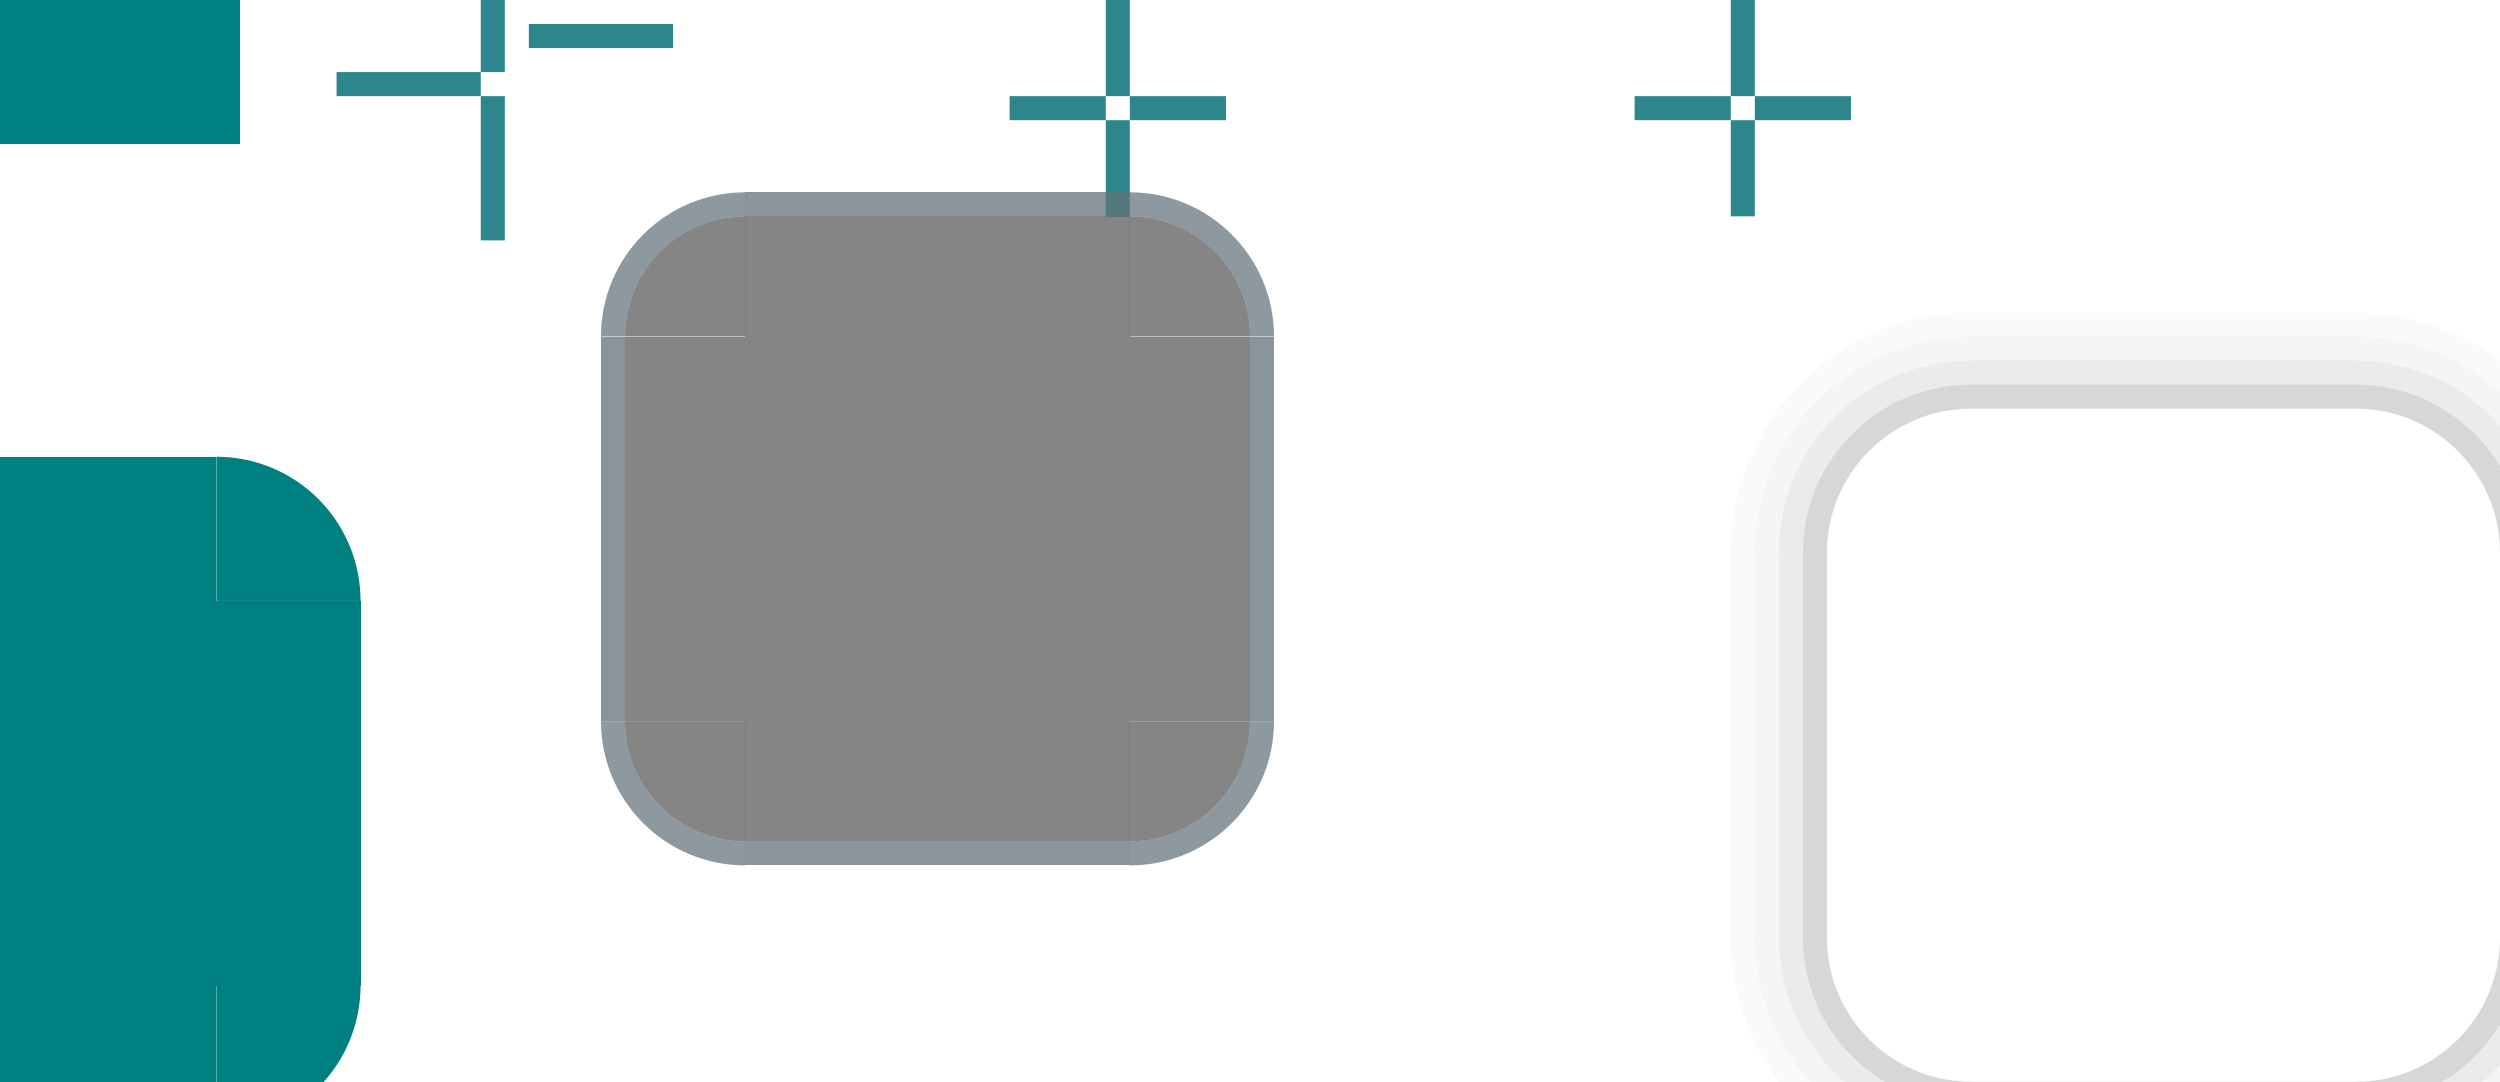
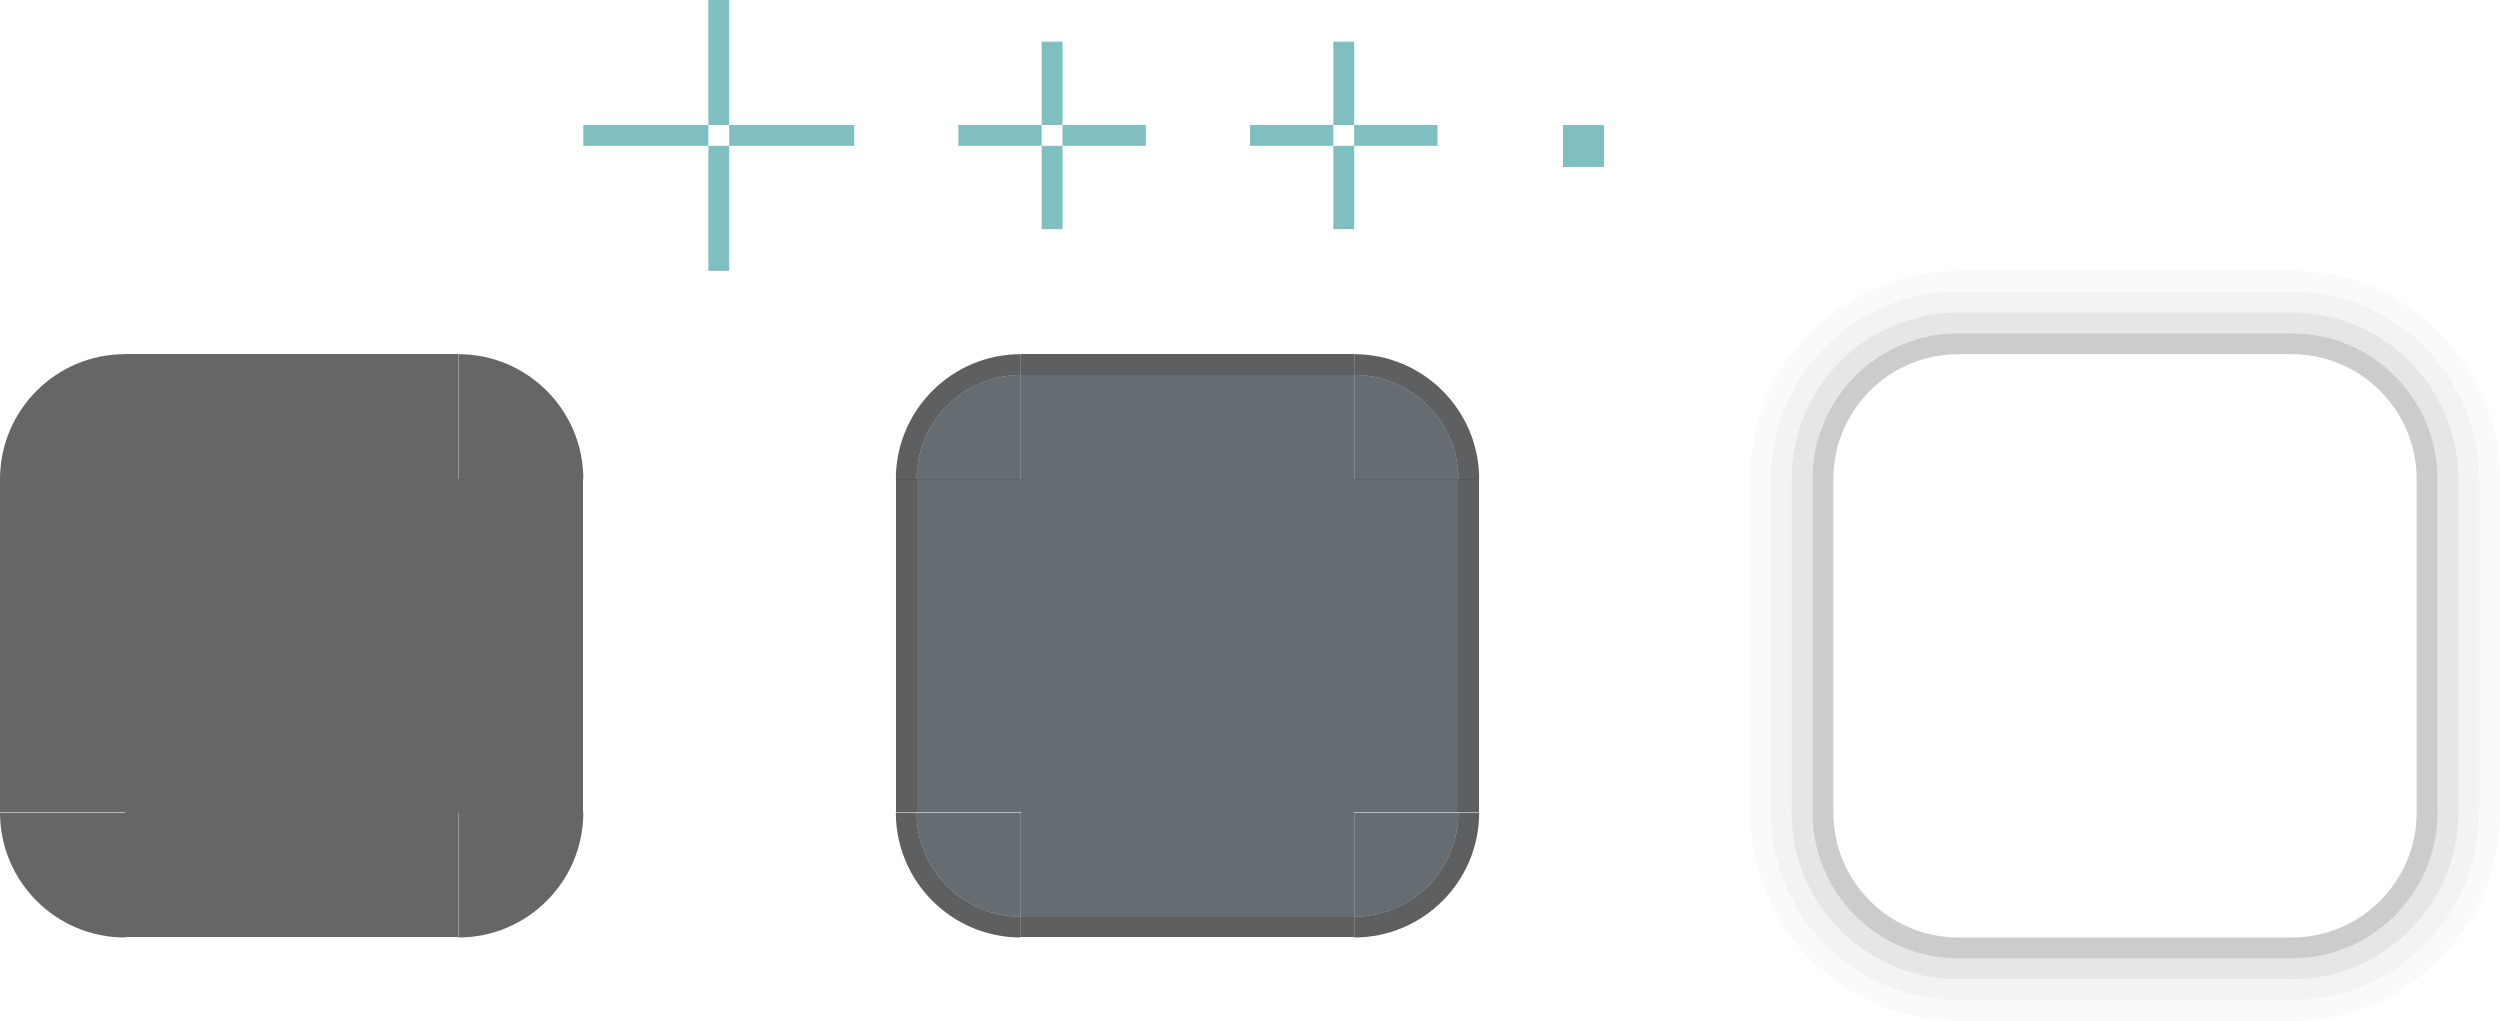
- <svg xmlns="http://www.w3.org/2000/svg" xmlns:xlink="http://www.w3.org/1999/xlink" width="104" height="45" viewBox="0 0 104 45" version="1.1" id="svg8">
+ <svg xmlns="http://www.w3.org/2000/svg" xmlns:xlink="http://www.w3.org/1999/xlink" width="120" height="49" viewBox="0 0 120 49" version="1.1" id="svg8">
  <defs id="defs2" />
-   <g id="layer1" transform="translate(-40.73667,-923.2404)">
-     <rect y="920.24" x="60.737" height="6" width="1" id="hint-top-margin" style="opacity:1;fill:#2d868b;fill-opacity:1;stroke:none;stroke-width:1.414;stroke-linecap:round;stroke-miterlimit:4;stroke-dasharray:none;stroke-opacity:1" />
-     <rect style="opacity:1;fill:#2d868b;fill-opacity:1;stroke:none;stroke-width:1.414;stroke-linecap:round;stroke-miterlimit:4;stroke-dasharray:none;stroke-opacity:1" id="hint-bottom-margin" width="1" height="6" x="60.737" y="927.24" />
-     <rect style="opacity:1;fill:#2d868b;fill-opacity:1;stroke:none;stroke-width:1;stroke-linecap:round;stroke-miterlimit:4;stroke-dasharray:none;stroke-opacity:1" id="hint-left-margin" width="6" height="1" x="54.737" y="926.24" />
-     <rect y="924.24" x="62.737" height="1" width="6" id="hint-right-margin" style="opacity:1;fill:#2d868b;fill-opacity:1;stroke:none;stroke-width:1;stroke-linecap:round;stroke-miterlimit:4;stroke-dasharray:none;stroke-opacity:1" />
-     <rect y="923.24" x="86.737" height="4" width="1" id="shadow-hint-top-margin" style="opacity:1;fill:#2d868b;fill-opacity:1;stroke:none;stroke-width:1;stroke-linecap:round;stroke-miterlimit:4;stroke-dasharray:none;stroke-opacity:1" />
-     <rect style="opacity:1;fill:#2d868b;fill-opacity:1;stroke:none;stroke-width:1;stroke-linecap:round;stroke-miterlimit:4;stroke-dasharray:none;stroke-opacity:1" id="shadow-hint-bottom-margin" width="1" height="4" x="86.737" y="928.24" />
-     <rect style="opacity:1;fill:#2d868b;fill-opacity:1;stroke:none;stroke-width:1;stroke-linecap:round;stroke-miterlimit:4;stroke-dasharray:none;stroke-opacity:1" id="shadow-hint-left-margin" width="4" height="1" x="82.737" y="927.24" />
-     <rect y="927.24" x="87.737" height="1" width="4" id="shadow-hint-right-margin" style="opacity:1;fill:#2d868b;fill-opacity:1;stroke:none;stroke-width:1;stroke-linecap:round;stroke-miterlimit:4;stroke-dasharray:none;stroke-opacity:1" />
+   <g id="layer1" transform="translate(-28.73669,-923.2404)">
+     <rect y="923.24" x="62.737" height="6" width="1" id="hint-top-margin" style="opacity:0.5;fill:#008080;fill-opacity:1;stroke:none;stroke-width:1.414;stroke-linecap:round;stroke-miterlimit:4;stroke-dasharray:none;stroke-opacity:1" />
+     <rect style="opacity:0.5;fill:#008080;fill-opacity:1;stroke:none;stroke-width:1.414;stroke-linecap:round;stroke-miterlimit:4;stroke-dasharray:none;stroke-opacity:1" id="hint-bottom-margin" width="1" height="6" x="62.737" y="930.24" />
+     <rect style="opacity:0.5;fill:#008080;fill-opacity:1;stroke:none;stroke-width:1;stroke-linecap:round;stroke-miterlimit:4;stroke-dasharray:none;stroke-opacity:1" id="hint-left-margin" width="6" height="1" x="56.737" y="929.24" />
+     <rect y="929.24" x="63.737" height="1" width="6" id="hint-right-margin" style="opacity:0.5;fill:#008080;fill-opacity:1;stroke:none;stroke-width:1;stroke-linecap:round;stroke-miterlimit:4;stroke-dasharray:none;stroke-opacity:1" />
+     <rect y="925.24" x="78.737" height="4" width="1" id="shadow-hint-top-margin" style="opacity:0.5;fill:#008080;fill-opacity:1;stroke:none;stroke-width:1;stroke-linecap:round;stroke-miterlimit:4;stroke-dasharray:none;stroke-opacity:1" />
+     <rect style="opacity:0.5;fill:#008080;fill-opacity:1;stroke:none;stroke-width:1;stroke-linecap:round;stroke-miterlimit:4;stroke-dasharray:none;stroke-opacity:1" id="shadow-hint-bottom-margin" width="1" height="4" x="78.737" y="930.24" />
+     <rect style="opacity:0.5;fill:#008080;fill-opacity:1;stroke:none;stroke-width:1;stroke-linecap:round;stroke-miterlimit:4;stroke-dasharray:none;stroke-opacity:1" id="shadow-hint-left-margin" width="4" height="1" x="74.737" y="929.24" />
+     <rect y="929.24" x="79.737" height="1" width="4" id="shadow-hint-right-margin" style="opacity:0.5;fill:#008080;fill-opacity:1;stroke:none;stroke-width:1;stroke-linecap:round;stroke-miterlimit:4;stroke-dasharray:none;stroke-opacity:1" />
    <g id="shadow-top" transform="matrix(0.4999998,0,0,1,28.3684,-15.00007)" style="fill:none;stroke-width:1.414">
      <rect style="opacity:1;fill:none;fill-opacity:1;stroke:none;stroke-width:1.414;stroke-linecap:round;stroke-miterlimit:4;stroke-dasharray:none;stroke-opacity:1" id="rect938" width="32" height="6" x="188.737" y="955.24" />
-       <rect y="954.24" x="188.737" height="1" width="32" id="rect940" style="opacity:1;fill:#000000;fill-opacity:0.16;stroke:none;stroke-width:1.414;stroke-linecap:round;stroke-miterlimit:4;stroke-dasharray:none;stroke-opacity:1" />
-       <rect style="opacity:1;fill:#000000;fill-opacity:0.08;stroke:none;stroke-width:1.414;stroke-linecap:round;stroke-miterlimit:4;stroke-dasharray:none;stroke-opacity:1" id="rect942" width="32" height="1" x="188.737" y="953.24" />
-       <rect y="952.24" x="188.737" height="1" width="32" id="rect944" style="opacity:1;fill:#000000;fill-opacity:0.04;stroke:none;stroke-width:1.414;stroke-linecap:round;stroke-miterlimit:4;stroke-dasharray:none;stroke-opacity:1" />
+       <rect y="954.24" x="188.737" height="1" width="32" id="rect940" style="opacity:1;fill:#000000;fill-opacity:0.2;stroke:none;stroke-width:1.414;stroke-linecap:round;stroke-miterlimit:4;stroke-dasharray:none;stroke-opacity:1" />
+       <rect style="opacity:1;fill:#000000;fill-opacity:0.1;stroke:none;stroke-width:1.414;stroke-linecap:round;stroke-miterlimit:4;stroke-dasharray:none;stroke-opacity:1" id="rect942" width="32" height="1" x="188.737" y="953.24" />
+       <rect y="952.24" x="188.737" height="1" width="32" id="rect944" style="opacity:1;fill:#000000;fill-opacity:0.05;stroke:none;stroke-width:1.414;stroke-linecap:round;stroke-miterlimit:4;stroke-dasharray:none;stroke-opacity:1" />
      <rect style="opacity:1;fill:#000000;fill-opacity:0.02;stroke:none;stroke-width:1.414;stroke-linecap:round;stroke-miterlimit:4;stroke-dasharray:none;stroke-opacity:1" id="rect946" width="32" height="1" x="188.737" y="951.24" />
    </g>
    <g style="stroke-width:1.414" transform="matrix(0,0.4999998,-1,0,1099.977,851.8721)" id="shadow-right">
      <rect y="955.24" x="188.737" height="6" width="32" id="rect1024" style="opacity:1;fill:none;fill-opacity:1;stroke:none;stroke-width:1.414;stroke-linecap:round;stroke-miterlimit:4;stroke-dasharray:none;stroke-opacity:1" />
-       <rect style="opacity:1;fill:#000000;fill-opacity:0.16;stroke:none;stroke-width:1.414;stroke-linecap:round;stroke-miterlimit:4;stroke-dasharray:none;stroke-opacity:1" id="rect1026" width="32" height="1" x="188.737" y="954.24" />
-       <rect y="953.24" x="188.737" height="1" width="32" id="rect1028" style="opacity:1;fill:#000000;fill-opacity:0.08;stroke:none;stroke-width:1.414;stroke-linecap:round;stroke-miterlimit:4;stroke-dasharray:none;stroke-opacity:1" />
-       <rect style="opacity:1;fill:#000000;fill-opacity:0.04;stroke:none;stroke-width:1.414;stroke-linecap:round;stroke-miterlimit:4;stroke-dasharray:none;stroke-opacity:1" id="rect1030" width="32" height="1" x="188.737" y="952.24" />
+       <rect style="opacity:1;fill:#000000;fill-opacity:0.2;stroke:none;stroke-width:1.414;stroke-linecap:round;stroke-miterlimit:4;stroke-dasharray:none;stroke-opacity:1" id="rect1026" width="32" height="1" x="188.737" y="954.24" />
+       <rect y="953.24" x="188.737" height="1" width="32" id="rect1028" style="opacity:1;fill:#000000;fill-opacity:0.1;stroke:none;stroke-width:1.414;stroke-linecap:round;stroke-miterlimit:4;stroke-dasharray:none;stroke-opacity:1" />
+       <rect style="opacity:1;fill:#000000;fill-opacity:0.05;stroke:none;stroke-width:1.414;stroke-linecap:round;stroke-miterlimit:4;stroke-dasharray:none;stroke-opacity:1" id="rect1030" width="32" height="1" x="188.737" y="952.24" />
      <rect y="951.24" x="188.737" height="1" width="32" id="rect1032" style="opacity:1;fill:#000000;fill-opacity:0.024;stroke:none;stroke-width:1.414;stroke-linecap:round;stroke-miterlimit:4;stroke-dasharray:none;stroke-opacity:1" />
    </g>
    <g style="stroke-width:1.414" transform="matrix(0.4999998,0,0,-1,28.3684,1923.481)" id="shadow-bottom">
      <rect y="955.24" x="188.737" height="6" width="32" id="rect1046" style="opacity:1;fill:none;fill-opacity:1;stroke:none;stroke-width:1.414;stroke-linecap:round;stroke-miterlimit:4;stroke-dasharray:none;stroke-opacity:1" />
-       <rect style="opacity:1;fill:#000000;fill-opacity:0.16;stroke:none;stroke-width:1.414;stroke-linecap:round;stroke-miterlimit:4;stroke-dasharray:none;stroke-opacity:1" id="rect1048" width="32" height="1" x="188.737" y="954.24" />
-       <rect y="953.24" x="188.737" height="1" width="32" id="rect1050" style="opacity:1;fill:#000000;fill-opacity:0.08;stroke:none;stroke-width:1.414;stroke-linecap:round;stroke-miterlimit:4;stroke-dasharray:none;stroke-opacity:1" />
-       <rect style="opacity:1;fill:#000000;fill-opacity:0.04;stroke:none;stroke-width:1.414;stroke-linecap:round;stroke-miterlimit:4;stroke-dasharray:none;stroke-opacity:1" id="rect1052" width="32" height="1" x="188.737" y="952.24" />
+       <rect style="opacity:1;fill:#000000;fill-opacity:0.2;stroke:none;stroke-width:1.414;stroke-linecap:round;stroke-miterlimit:4;stroke-dasharray:none;stroke-opacity:1" id="rect1048" width="32" height="1" x="188.737" y="954.24" />
+       <rect y="953.24" x="188.737" height="1" width="32" id="rect1050" style="opacity:1;fill:#000000;fill-opacity:0.1;stroke:none;stroke-width:1.414;stroke-linecap:round;stroke-miterlimit:4;stroke-dasharray:none;stroke-opacity:1" />
+       <rect style="opacity:1;fill:#000000;fill-opacity:0.05;stroke:none;stroke-width:1.414;stroke-linecap:round;stroke-miterlimit:4;stroke-dasharray:none;stroke-opacity:1" id="rect1052" width="32" height="1" x="188.737" y="952.24" />
      <rect y="951.24" x="188.737" height="1" width="32" id="rect1054" style="opacity:1;fill:#000000;fill-opacity:0.024;stroke:none;stroke-width:1.414;stroke-linecap:round;stroke-miterlimit:4;stroke-dasharray:none;stroke-opacity:1" />
    </g>
    <g style="stroke-width:1.414" transform="matrix(0,-0.4999998,1,0,-838.5037,1056.609)" id="shadow-left">
      <rect y="955.24" x="188.737" height="6" width="32" id="rect1078" style="opacity:1;fill:none;fill-opacity:1;stroke:none;stroke-width:1.414;stroke-linecap:round;stroke-miterlimit:4;stroke-dasharray:none;stroke-opacity:1" />
-       <rect style="opacity:1;fill:#000000;fill-opacity:0.16;stroke:none;stroke-width:1.414;stroke-linecap:round;stroke-miterlimit:4;stroke-dasharray:none;stroke-opacity:1" id="rect1080" width="32" height="1" x="188.737" y="954.24" />
-       <rect y="953.24" x="188.737" height="1" width="32" id="rect1082" style="opacity:1;fill:#000000;fill-opacity:0.08;stroke:none;stroke-width:1.414;stroke-linecap:round;stroke-miterlimit:4;stroke-dasharray:none;stroke-opacity:1" />
-       <rect style="opacity:1;fill:#000000;fill-opacity:0.04;stroke:none;stroke-width:1.414;stroke-linecap:round;stroke-miterlimit:4;stroke-dasharray:none;stroke-opacity:1" id="rect1084" width="32" height="1" x="188.737" y="952.24" />
+       <rect style="opacity:1;fill:#000000;fill-opacity:0.2;stroke:none;stroke-width:1.414;stroke-linecap:round;stroke-miterlimit:4;stroke-dasharray:none;stroke-opacity:1" id="rect1080" width="32" height="1" x="188.737" y="954.24" />
+       <rect y="953.24" x="188.737" height="1" width="32" id="rect1082" style="opacity:1;fill:#000000;fill-opacity:0.1;stroke:none;stroke-width:1.414;stroke-linecap:round;stroke-miterlimit:4;stroke-dasharray:none;stroke-opacity:1" />
+       <rect style="opacity:1;fill:#000000;fill-opacity:0.05;stroke:none;stroke-width:1.414;stroke-linecap:round;stroke-miterlimit:4;stroke-dasharray:none;stroke-opacity:1" id="rect1084" width="32" height="1" x="188.737" y="952.24" />
      <rect y="951.24" x="188.737" height="1" width="32" id="rect1086" style="opacity:1;fill:#000000;fill-opacity:0.024;stroke:none;stroke-width:1.414;stroke-linecap:round;stroke-miterlimit:4;stroke-dasharray:none;stroke-opacity:1" />
    </g>
-     <rect style="opacity:1;fill:#2d868b;fill-opacity:1;stroke:none;stroke-width:1;stroke-linecap:round;stroke-miterlimit:4;stroke-dasharray:none;stroke-opacity:1" id="shadow-hint-top-inset" width="1" height="4" x="112.737" y="923.24" />
-     <rect y="928.24" x="112.737" height="4" width="1" id="shadow-hint-bottom-inset" style="opacity:1;fill:#2d868b;fill-opacity:1;stroke:none;stroke-width:1;stroke-linecap:round;stroke-miterlimit:4;stroke-dasharray:none;stroke-opacity:1" />
-     <rect y="927.24" x="108.737" height="1" width="4" id="shadow-hint-left-inset" style="opacity:1;fill:#2d868b;fill-opacity:1;stroke:none;stroke-width:1;stroke-linecap:round;stroke-miterlimit:4;stroke-dasharray:none;stroke-opacity:1" />
-     <rect style="opacity:1;fill:#2d868b;fill-opacity:1;stroke:none;stroke-width:1;stroke-linecap:round;stroke-miterlimit:4;stroke-dasharray:none;stroke-opacity:1" id="shadow-hint-right-inset" width="4" height="1" x="113.737" y="927.24" />
-     <rect y="948.24" x="33.737" height="16" width="16" id="mask-center" style="opacity:1;fill:#008080;fill-opacity:1;fill-rule:evenodd;stroke:none;stroke-width:0.248;stroke-linecap:square;stroke-linejoin:miter;stroke-miterlimit:4;stroke-dasharray:none;stroke-opacity:1;paint-order:normal;shape-rendering:crispEdges" />
-     <g transform="matrix(0,0.4999999,-1,0,1037.977,898.872)" id="right" style="stroke-width:1.414">
-       <rect y="76.737" x="-950.24" height="32" width="5" id="rect3155" style="opacity:0.55;fill:#212121;fill-opacity:1;fill-rule:evenodd;stroke:none;stroke-width:3.04;stroke-linecap:square;stroke-linejoin:miter;stroke-miterlimit:4;stroke-dasharray:none;stroke-opacity:1;paint-order:normal;shape-rendering:crispEdges" transform="rotate(-90)" />
-       <rect transform="rotate(-90)" style="opacity:0.75;fill:#63717a;fill-opacity:1;fill-rule:evenodd;stroke:none;stroke-width:3.04;stroke-linecap:square;stroke-linejoin:miter;stroke-miterlimit:4;stroke-dasharray:none;stroke-opacity:1;paint-order:normal;shape-rendering:crispEdges" id="rect3153" width="1" height="32" x="-945.24" y="76.737" />
+     <rect style="opacity:0.5;fill:#008080;fill-opacity:1;stroke:none;stroke-width:1;stroke-linecap:round;stroke-miterlimit:4;stroke-dasharray:none;stroke-opacity:1" id="shadow-hint-top-inset" width="1" height="4" x="92.737" y="925.24" />
+     <rect y="930.24" x="92.737" height="4" width="1" id="shadow-hint-bottom-inset" style="opacity:0.5;fill:#008080;fill-opacity:1;stroke:none;stroke-width:1;stroke-linecap:round;stroke-miterlimit:4;stroke-dasharray:none;stroke-opacity:1" />
+     <rect y="929.24" x="88.737" height="1" width="4" id="shadow-hint-left-inset" style="opacity:0.5;fill:#008080;fill-opacity:1;stroke:none;stroke-width:1;stroke-linecap:round;stroke-miterlimit:4;stroke-dasharray:none;stroke-opacity:1" />
+     <rect style="opacity:0.5;fill:#008080;fill-opacity:1;stroke:none;stroke-width:1;stroke-linecap:round;stroke-miterlimit:4;stroke-dasharray:none;stroke-opacity:1" id="shadow-hint-right-inset" width="4" height="1" x="93.737" y="929.24" />
+     <rect y="946.24" x="34.737" height="16" width="16" id="mask-center" style="opacity:1;fill:#666666;fill-opacity:1;fill-rule:evenodd;stroke:none;stroke-width:0.248;stroke-linecap:square;stroke-linejoin:miter;stroke-miterlimit:4;stroke-dasharray:none;stroke-opacity:1;paint-order:normal;shape-rendering:crispEdges" />
+     <g transform="matrix(0,0.4999999,-1,0,1043.977,907.872)" id="right" style="stroke-width:1.414">
+       <rect y="76.737" x="-950.24" height="32" width="5" id="rect3155" style="opacity:0.7;fill:#232f36;fill-opacity:1;fill-rule:evenodd;stroke:none;stroke-width:3.04;stroke-linecap:square;stroke-linejoin:miter;stroke-miterlimit:4;stroke-dasharray:none;stroke-opacity:1;paint-order:normal;shape-rendering:crispEdges" transform="rotate(-90)" />
+       <rect transform="rotate(-90)" style="opacity:0.7;fill:#181b1e;fill-opacity:1;fill-rule:evenodd;stroke:none;stroke-width:3.04;stroke-linecap:square;stroke-linejoin:miter;stroke-miterlimit:4;stroke-dasharray:none;stroke-opacity:1;paint-order:normal;shape-rendering:crispEdges" id="rect3153" width="1" height="32" x="-945.24" y="76.737" />
    </g>
-     <g transform="matrix(-1,0,0,1,187.4734,-13.99993)" id="topleft">
-       <path style="opacity:0.72;fill:#63717a;fill-opacity:1;stroke:none;stroke-width:3;stroke-linecap:round;stroke-miterlimit:4;stroke-dasharray:none;stroke-opacity:1" d="m 69,15 v 1 a 5,5 0 0 1 5,5 h 1 a 6,6 0 0 0 -6,-6 z" transform="translate(46.7367,930.2404)" id="path3175" />
-       <path style="opacity:0.55;fill:#212121;fill-opacity:1;stroke:none;stroke-width:3;stroke-linecap:round;stroke-miterlimit:4;stroke-dasharray:none;stroke-opacity:1" id="path3179" d="m 120.737,-951.24 a 5,5 0 0 1 -5,5 v -5 z" transform="scale(1,-1)" />
+     <g transform="matrix(-1,0,0,1,193.4734,-4.999961)" id="topleft">
+       <path style="opacity:0.7;fill:#181b1e;fill-opacity:1;stroke:none;stroke-width:3;stroke-linecap:round;stroke-miterlimit:4;stroke-dasharray:none;stroke-opacity:1" d="m 69,15 v 1 a 5,5 0 0 1 5,5 h 1 a 6,6 0 0 0 -6,-6 z" transform="translate(46.7367,930.2404)" id="path3175" />
+       <path style="opacity:0.7;fill:#232f36;fill-opacity:1;stroke:none;stroke-width:3;stroke-linecap:round;stroke-miterlimit:4;stroke-dasharray:none;stroke-opacity:1" id="path3179" d="m 120.737,-951.24 a 5,5 0 0 1 -5,5 v -5 z" transform="scale(1,-1)" />
    </g>
-     <g id="top" transform="matrix(0.5,0,0,1,51.52907,-29.60711)" style="stroke-width:1.414">
-       <rect transform="rotate(-90)" style="fill:#63717a;fill-opacity:1;fill-rule:evenodd;stroke:none;stroke-width:3.04;stroke-linecap:square;stroke-linejoin:miter;stroke-miterlimit:4;stroke-dasharray:none;stroke-opacity:1;paint-order:normal;shape-rendering:crispEdges;opacity:0.75" id="rect892" width="1" height="32" x="-961.848" y="40.415" />
-       <rect transform="rotate(-90)" style="opacity:0.55;fill:#212121;fill-opacity:1;fill-rule:evenodd;stroke:none;stroke-width:3.04;stroke-linecap:square;stroke-linejoin:miter;stroke-miterlimit:4;stroke-dasharray:none;stroke-opacity:1;paint-order:normal;shape-rendering:crispEdges" id="rect3136" width="5" height="32" x="-966.848" y="40.415" />
+     <g id="top" transform="matrix(0.5,0,0,1,57.52905,-20.60714)" style="stroke-width:1.414">
+       <rect transform="rotate(-90)" style="opacity:0.7;fill:#181b1e;fill-opacity:1;fill-rule:evenodd;stroke:none;stroke-width:3.04;stroke-linecap:square;stroke-linejoin:miter;stroke-miterlimit:4;stroke-dasharray:none;stroke-opacity:1;paint-order:normal;shape-rendering:crispEdges" id="rect892" width="1" height="32" x="-961.848" y="40.415" />
+       <rect transform="rotate(-90)" style="opacity:0.7;fill:#232f36;fill-opacity:1;fill-rule:evenodd;stroke:none;stroke-width:3.04;stroke-linecap:square;stroke-linejoin:miter;stroke-miterlimit:4;stroke-dasharray:none;stroke-opacity:1;paint-order:normal;shape-rendering:crispEdges" id="rect3136" width="5" height="32" x="-966.848" y="40.415" />
    </g>
-     <g id="left" transform="matrix(0,-0.5,1,0,-895.1109,973.4481)" style="stroke-width:1.414">
-       <rect transform="rotate(-90)" style="fill:#63717a;fill-opacity:1;fill-rule:evenodd;stroke:none;stroke-width:3.04;stroke-linecap:square;stroke-linejoin:miter;stroke-miterlimit:4;stroke-dasharray:none;stroke-opacity:1;paint-order:normal;shape-rendering:crispEdges;opacity:0.75" id="rect90904" width="1" height="32" x="-961.848" y="40.415" />
-       <rect transform="rotate(-90)" style="opacity:0.55;fill:#212121;fill-opacity:1;fill-rule:evenodd;stroke:none;stroke-width:3.04;stroke-linecap:square;stroke-linejoin:miter;stroke-miterlimit:4;stroke-dasharray:none;stroke-opacity:1;paint-order:normal;shape-rendering:crispEdges" id="rect90906" width="5" height="32" x="-966.848" y="40.415" />
+     <g id="left" transform="matrix(0,-0.5,1,0,-889.1109,982.448)" style="stroke-width:1.414">
+       <rect transform="rotate(-90)" style="opacity:0.7;fill:#181b1e;fill-opacity:1;fill-rule:evenodd;stroke:none;stroke-width:3.04;stroke-linecap:square;stroke-linejoin:miter;stroke-miterlimit:4;stroke-dasharray:none;stroke-opacity:1;paint-order:normal;shape-rendering:crispEdges" id="rect90904" width="1" height="32" x="-961.848" y="40.415" />
+       <rect transform="rotate(-90)" style="opacity:0.7;fill:#232f36;fill-opacity:1;fill-rule:evenodd;stroke:none;stroke-width:3.04;stroke-linecap:square;stroke-linejoin:miter;stroke-miterlimit:4;stroke-dasharray:none;stroke-opacity:1;paint-order:normal;shape-rendering:crispEdges" id="rect90906" width="5" height="32" x="-966.848" y="40.415" />
    </g>
-     <g id="bottom" transform="matrix(0.5,0,0,-1,51.52907,1920.088)" style="stroke-width:1.414">
-       <rect transform="rotate(-90)" style="fill:#63717a;fill-opacity:1;fill-rule:evenodd;stroke:none;stroke-width:3.04;stroke-linecap:square;stroke-linejoin:miter;stroke-miterlimit:4;stroke-dasharray:none;stroke-opacity:1;paint-order:normal;shape-rendering:crispEdges;opacity:0.75" id="rect116602" width="1" height="32" x="-961.848" y="40.415" />
-       <rect transform="rotate(-90)" style="opacity:0.55;fill:#212121;fill-opacity:1;fill-rule:evenodd;stroke:none;stroke-width:3.04;stroke-linecap:square;stroke-linejoin:miter;stroke-miterlimit:4;stroke-dasharray:none;stroke-opacity:1;paint-order:normal;shape-rendering:crispEdges" id="rect116604" width="5" height="32" x="-966.848" y="40.415" />
+     <g id="bottom" transform="matrix(0.5,0,0,-1,57.52906,1929.088)" style="stroke-width:1.414">
+       <rect transform="rotate(-90)" style="opacity:0.7;fill:#181b1e;fill-opacity:1;fill-rule:evenodd;stroke:none;stroke-width:3.04;stroke-linecap:square;stroke-linejoin:miter;stroke-miterlimit:4;stroke-dasharray:none;stroke-opacity:1;paint-order:normal;shape-rendering:crispEdges" id="rect116602" width="1" height="32" x="-961.848" y="40.415" />
+       <rect transform="rotate(-90)" style="opacity:0.7;fill:#232f36;fill-opacity:1;fill-rule:evenodd;stroke:none;stroke-width:3.04;stroke-linecap:square;stroke-linejoin:miter;stroke-miterlimit:4;stroke-dasharray:none;stroke-opacity:1;paint-order:normal;shape-rendering:crispEdges" id="rect116604" width="5" height="32" x="-966.848" y="40.415" />
    </g>
-     <g transform="translate(-28.00001,-14.00001)" id="topright">
-       <path style="opacity:0.72;fill:#63717a;fill-opacity:1;stroke:none;stroke-width:3;stroke-linecap:round;stroke-miterlimit:4;stroke-dasharray:none;stroke-opacity:1" d="m 69,15 v 1 a 5,5 0 0 1 5,5 h 1 a 6,6 0 0 0 -6,-6 z" transform="translate(46.7367,930.2404)" id="path152320" />
-       <path style="opacity:0.55;fill:#212121;fill-opacity:1;stroke:none;stroke-width:3;stroke-linecap:round;stroke-miterlimit:4;stroke-dasharray:none;stroke-opacity:1" id="path152322" d="m 120.737,-951.24 a 5,5 0 0 1 -5,5 v -5 z" transform="scale(1,-1)" />
+     <g transform="translate(-22.00003,-5.000046)" id="topright">
+       <path style="opacity:0.7;fill:#181b1e;fill-opacity:1;stroke:none;stroke-width:3;stroke-linecap:round;stroke-miterlimit:4;stroke-dasharray:none;stroke-opacity:1" d="m 69,15 v 1 a 5,5 0 0 1 5,5 h 1 a 6,6 0 0 0 -6,-6 z" transform="translate(46.7367,930.2404)" id="path152320" />
+       <path style="opacity:0.7;fill:#232f36;fill-opacity:1;stroke:none;stroke-width:3;stroke-linecap:round;stroke-miterlimit:4;stroke-dasharray:none;stroke-opacity:1" id="path152322" d="m 120.737,-951.24 a 5,5 0 0 1 -5,5 v -5 z" transform="scale(1,-1)" />
    </g>
-     <g transform="matrix(1,0,0,-1,-28.00001,1904.481)" id="bottomright">
-       <path style="opacity:0.72;fill:#63717a;fill-opacity:1;stroke:none;stroke-width:3;stroke-linecap:round;stroke-miterlimit:4;stroke-dasharray:none;stroke-opacity:1" d="m 69,15 v 1 a 5,5 0 0 1 5,5 h 1 a 6,6 0 0 0 -6,-6 z" transform="translate(46.7367,930.2404)" id="path152391" />
-       <path style="opacity:0.55;fill:#212121;fill-opacity:1;stroke:none;stroke-width:3;stroke-linecap:round;stroke-miterlimit:4;stroke-dasharray:none;stroke-opacity:1" id="path152393" d="m 120.737,-951.24 a 5,5 0 0 1 -5,5 v -5 z" transform="scale(1,-1)" />
+     <g transform="matrix(1,0,0,-1,-22.00002,1913.481)" id="bottomright">
+       <path style="opacity:0.7;fill:#181b1e;fill-opacity:1;stroke:none;stroke-width:3;stroke-linecap:round;stroke-miterlimit:4;stroke-dasharray:none;stroke-opacity:1" d="m 69,15 v 1 a 5,5 0 0 1 5,5 h 1 a 6,6 0 0 0 -6,-6 z" transform="translate(46.7367,930.2404)" id="path152391" />
+       <path style="opacity:0.7;fill:#232f36;fill-opacity:1;stroke:none;stroke-width:3;stroke-linecap:round;stroke-miterlimit:4;stroke-dasharray:none;stroke-opacity:1" id="path152393" d="m 120.737,-951.24 a 5,5 0 0 1 -5,5 v -5 z" transform="scale(1,-1)" />
    </g>
-     <g transform="rotate(180,93.7367,952.2404)" id="bottomleft">
-       <path style="opacity:0.72;fill:#63717a;fill-opacity:1;stroke:none;stroke-width:3;stroke-linecap:round;stroke-miterlimit:4;stroke-dasharray:none;stroke-opacity:1" d="m 69,15 v 1 a 5,5 0 0 1 5,5 h 1 a 6,6 0 0 0 -6,-6 z" transform="translate(46.7367,930.2404)" id="path152462" />
-       <path style="opacity:0.55;fill:#212121;fill-opacity:1;stroke:none;stroke-width:3;stroke-linecap:round;stroke-miterlimit:4;stroke-dasharray:none;stroke-opacity:1" id="path152464" d="m 120.737,-951.24 a 5,5 0 0 1 -5,5 v -5 z" transform="scale(1,-1)" />
+     <g transform="rotate(180,96.73669,956.7404)" id="bottomleft">
+       <path style="opacity:0.7;fill:#181b1e;fill-opacity:1;stroke:none;stroke-width:3;stroke-linecap:round;stroke-miterlimit:4;stroke-dasharray:none;stroke-opacity:1" d="m 69,15 v 1 a 5,5 0 0 1 5,5 h 1 a 6,6 0 0 0 -6,-6 z" transform="translate(46.7367,930.2404)" id="path152462" />
+       <path style="opacity:0.7;fill:#232f36;fill-opacity:1;stroke:none;stroke-width:3;stroke-linecap:round;stroke-miterlimit:4;stroke-dasharray:none;stroke-opacity:1" id="path152464" d="m 120.737,-951.24 a 5,5 0 0 1 -5,5 v -5 z" transform="scale(1,-1)" />
    </g>
-     <rect y="942.24" x="33.737" height="6" width="16" id="mask-top" style="opacity:1;fill:#008080;fill-opacity:1;fill-rule:evenodd;stroke:none;stroke-width:0.248;stroke-linecap:square;stroke-linejoin:miter;stroke-miterlimit:4;stroke-dasharray:none;stroke-opacity:1;paint-order:normal;shape-rendering:crispEdges" />
-     <path style="opacity:1;fill:#008080;stroke-width:2.5;stroke-linecap:round;stroke-linejoin:round;stroke-opacity:0.905" id="mask-topleft" d="m 27.737,948.24 a 6,6 0 0 1 1.757,-4.243 6,6 0 0 1 4.243,-1.757 v 6 z" />
-     <use x="0" y="0" xlink:href="#mask-top" id="mask-bottom" transform="translate(4.7875977e-7,21.99999)" />
-     <use x="0" y="0" xlink:href="#mask-top" id="mask-right" transform="rotate(90,41.7367,956.2404)" />
-     <use x="0" y="0" xlink:href="#mask-top" id="mask-left" transform="rotate(-90,41.73669,956.2404)" />
-     <use x="0" y="0" xlink:href="#mask-topleft" id="mask-topright" transform="matrix(-1,0,0,1,83.47338,-1.2480469e-5)" />
-     <use x="0" y="0" xlink:href="#mask-topleft" id="mask-bottomleft" transform="matrix(1,0,0,-1,4.7875972e-7,1912.481)" />
-     <use x="0" y="0" xlink:href="#mask-topleft" id="mask-bottomright" transform="rotate(180,41.73669,956.2404)" />
+     <rect y="940.24" x="34.737" height="6" width="16" id="mask-top" style="opacity:1;fill:#666666;fill-opacity:1;fill-rule:evenodd;stroke:none;stroke-width:0.248;stroke-linecap:square;stroke-linejoin:miter;stroke-miterlimit:4;stroke-dasharray:none;stroke-opacity:1;paint-order:normal;shape-rendering:crispEdges" />
+     <path style="opacity:1;fill:#666666;stroke-width:2.5;stroke-linecap:round;stroke-linejoin:round;stroke-opacity:0.905" id="mask-topleft" d="m 28.737,946.24 a 6,6 0 0 1 6,-6 v 6 z" />
+     <use x="0" y="0" xlink:href="#mask-top" id="mask-bottom" transform="translate(4.6219961e-7,21.99999)" style="fill:#666666" />
+     <use x="0" y="0" xlink:href="#mask-top" id="mask-right" transform="rotate(90,42.7367,954.2404)" style="fill:#666666" />
+     <use x="0" y="0" xlink:href="#mask-top" id="mask-left" transform="rotate(-90,42.73669,954.2404)" style="fill:#666666" />
+     <use x="0" y="0" xlink:href="#mask-topleft" id="mask-topright" transform="matrix(-1,0,0,1,85.47338,-1.2478411e-5)" style="fill:#666666" />
+     <use x="0" y="0" xlink:href="#mask-topleft" id="mask-bottomleft" transform="matrix(1,0,0,-1,4.6219961e-7,1908.481)" style="fill:#666666" />
+     <use x="0" y="0" xlink:href="#mask-topleft" id="mask-bottomright" transform="rotate(180,42.73669,954.2404)" style="fill:#666666" />
    <g id="shadow-topleft" transform="translate(-37.99998,2.999985)">
-       <path id="path3252" style="opacity:1;fill:#000000;stroke-width:2.5;stroke-linecap:round;stroke-linejoin:round;stroke-opacity:0.905;fill-opacity:0.02" d="m 160.737,933.24 a 10,10 0 0 0 -10,10 h 1 a 9,9 0 0 1 9,-9 z" />
-       <path id="path3237" style="opacity:1;fill:#000000;stroke-width:2.5;stroke-linecap:round;stroke-linejoin:round;stroke-opacity:0.905;fill-opacity:0.16" d="m 160.737,936.24 a 7,7 0 0 0 -7,7 h 1 a 6,6 0 0 1 6,-6 z" />
-       <path id="path3242" style="opacity:1;fill:#000000;stroke-width:2.5;stroke-linecap:round;stroke-linejoin:round;stroke-opacity:0.905;fill-opacity:0.08" d="m 160.737,935.24 a 8,8 0 0 0 -8,8 h 1 a 7,7 0 0 1 7,-7 z" />
-       <path id="path3244" style="opacity:1;fill:#000000;stroke-width:2.5;stroke-linecap:round;stroke-linejoin:round;stroke-opacity:0.905;fill-opacity:0.04" d="m 160.737,934.24 a 9,9 0 0 0 -9,9 h 1 a 8,8 0 0 1 8,-8 z" />
+       <path id="path3252" style="opacity:1;fill:#000000;fill-opacity:0.02;stroke-width:2.5;stroke-linecap:round;stroke-linejoin:round;stroke-opacity:0.905" d="m 160.737,933.24 a 10,10 0 0 0 -10,10 h 1 a 9,9 0 0 1 9,-9 z" />
+       <path id="path3237" style="opacity:1;fill:#000000;fill-opacity:0.2;stroke-width:2.5;stroke-linecap:round;stroke-linejoin:round;stroke-opacity:0.905" d="m 160.737,936.24 a 7,7 0 0 0 -7,7 h 1 a 6,6 0 0 1 6,-6 z" />
+       <path id="path3242" style="opacity:1;fill:#000000;fill-opacity:0.1;stroke-width:2.5;stroke-linecap:round;stroke-linejoin:round;stroke-opacity:0.905" d="m 160.737,935.24 a 8,8 0 0 0 -8,8 h 1 a 7,7 0 0 1 7,-7 z" />
+       <path id="path3244" style="opacity:1;fill:#000000;fill-opacity:0.05;stroke-width:2.5;stroke-linecap:round;stroke-linejoin:round;stroke-opacity:0.905" d="m 160.737,934.24 a 9,9 0 0 0 -9,9 h 1 a 8,8 0 0 1 8,-8 z" />
    </g>
    <rect y="946.24" x="122.737" height="16" width="16" id="shadow-center" style="opacity:1;fill:none;fill-opacity:1;fill-rule:evenodd;stroke:none;stroke-width:0.248;stroke-linecap:square;stroke-linejoin:miter;stroke-miterlimit:4;stroke-dasharray:none;stroke-opacity:1;paint-order:normal;shape-rendering:crispEdges" />
    <g id="shadow-topright" transform="matrix(-1,0,0,1,299.4734,2.999985)">
      <path id="path5420" style="opacity:1;fill:#000000;fill-opacity:0.02;stroke-width:2.5;stroke-linecap:round;stroke-linejoin:round;stroke-opacity:0.905" d="m 160.737,933.24 a 10,10 0 0 0 -10,10 h 1 a 9,9 0 0 1 9,-9 z" />
-       <path id="path5422" style="opacity:1;fill:#000000;fill-opacity:0.16;stroke-width:2.5;stroke-linecap:round;stroke-linejoin:round;stroke-opacity:0.905" d="m 160.737,936.24 a 7,7 0 0 0 -7,7 h 1 a 6,6 0 0 1 6,-6 z" />
-       <path id="path5424" style="opacity:1;fill:#000000;fill-opacity:0.08;stroke-width:2.5;stroke-linecap:round;stroke-linejoin:round;stroke-opacity:0.905" d="m 160.737,935.24 a 8,8 0 0 0 -8,8 h 1 a 7,7 0 0 1 7,-7 z" />
-       <path id="path5426" style="opacity:1;fill:#000000;fill-opacity:0.04;stroke-width:2.5;stroke-linecap:round;stroke-linejoin:round;stroke-opacity:0.905" d="m 160.737,934.24 a 9,9 0 0 0 -9,9 h 1 a 8,8 0 0 1 8,-8 z" />
+       <path id="path5422" style="opacity:1;fill:#000000;fill-opacity:0.2;stroke-width:2.5;stroke-linecap:round;stroke-linejoin:round;stroke-opacity:0.905" d="m 160.737,936.24 a 7,7 0 0 0 -7,7 h 1 a 6,6 0 0 1 6,-6 z" />
+       <path id="path5424" style="opacity:1;fill:#000000;fill-opacity:0.1;stroke-width:2.5;stroke-linecap:round;stroke-linejoin:round;stroke-opacity:0.905" d="m 160.737,935.24 a 8,8 0 0 0 -8,8 h 1 a 7,7 0 0 1 7,-7 z" />
+       <path id="path5426" style="opacity:1;fill:#000000;fill-opacity:0.05;stroke-width:2.5;stroke-linecap:round;stroke-linejoin:round;stroke-opacity:0.905" d="m 160.737,934.24 a 9,9 0 0 0 -9,9 h 1 a 8,8 0 0 1 8,-8 z" />
    </g>
    <g id="shadow-bottomleft" transform="matrix(1,0,0,-1,-37.99998,1905.481)">
      <path id="path5430" style="opacity:1;fill:#000000;fill-opacity:0.02;stroke-width:2.5;stroke-linecap:round;stroke-linejoin:round;stroke-opacity:0.905" d="m 160.737,933.24 a 10,10 0 0 0 -10,10 h 1 a 9,9 0 0 1 9,-9 z" />
-       <path id="path5432" style="opacity:1;fill:#000000;fill-opacity:0.16;stroke-width:2.5;stroke-linecap:round;stroke-linejoin:round;stroke-opacity:0.905" d="m 160.737,936.24 a 7,7 0 0 0 -7,7 h 1 a 6,6 0 0 1 6,-6 z" />
-       <path id="path5434" style="opacity:1;fill:#000000;fill-opacity:0.08;stroke-width:2.5;stroke-linecap:round;stroke-linejoin:round;stroke-opacity:0.905" d="m 160.737,935.24 a 8,8 0 0 0 -8,8 h 1 a 7,7 0 0 1 7,-7 z" />
-       <path id="path5436" style="opacity:1;fill:#000000;fill-opacity:0.04;stroke-width:2.5;stroke-linecap:round;stroke-linejoin:round;stroke-opacity:0.905" d="m 160.737,934.24 a 9,9 0 0 0 -9,9 h 1 a 8,8 0 0 1 8,-8 z" />
+       <path id="path5432" style="opacity:1;fill:#000000;fill-opacity:0.2;stroke-width:2.5;stroke-linecap:round;stroke-linejoin:round;stroke-opacity:0.905" d="m 160.737,936.24 a 7,7 0 0 0 -7,7 h 1 a 6,6 0 0 1 6,-6 z" />
+       <path id="path5434" style="opacity:1;fill:#000000;fill-opacity:0.1;stroke-width:2.5;stroke-linecap:round;stroke-linejoin:round;stroke-opacity:0.905" d="m 160.737,935.24 a 8,8 0 0 0 -8,8 h 1 a 7,7 0 0 1 7,-7 z" />
+       <path id="path5436" style="opacity:1;fill:#000000;fill-opacity:0.05;stroke-width:2.5;stroke-linecap:round;stroke-linejoin:round;stroke-opacity:0.905" d="m 160.737,934.24 a 9,9 0 0 0 -9,9 h 1 a 8,8 0 0 1 8,-8 z" />
    </g>
    <g id="shadow-bottomright" transform="rotate(180,149.7367,952.7404)">
      <path id="path5440" style="opacity:1;fill:#000000;fill-opacity:0.02;stroke-width:2.5;stroke-linecap:round;stroke-linejoin:round;stroke-opacity:0.905" d="m 160.737,933.24 a 10,10 0 0 0 -10,10 h 1 a 9,9 0 0 1 9,-9 z" />
-       <path id="path5442" style="opacity:1;fill:#000000;fill-opacity:0.16;stroke-width:2.5;stroke-linecap:round;stroke-linejoin:round;stroke-opacity:0.905" d="m 160.737,936.24 a 7,7 0 0 0 -7,7 h 1 a 6,6 0 0 1 6,-6 z" />
-       <path id="path5444" style="opacity:1;fill:#000000;fill-opacity:0.08;stroke-width:2.5;stroke-linecap:round;stroke-linejoin:round;stroke-opacity:0.905" d="m 160.737,935.24 a 8,8 0 0 0 -8,8 h 1 a 7,7 0 0 1 7,-7 z" />
-       <path id="path5446" style="opacity:1;fill:#000000;fill-opacity:0.04;stroke-width:2.5;stroke-linecap:round;stroke-linejoin:round;stroke-opacity:0.905" d="m 160.737,934.24 a 9,9 0 0 0 -9,9 h 1 a 8,8 0 0 1 8,-8 z" />
+       <path id="path5442" style="opacity:1;fill:#000000;fill-opacity:0.2;stroke-width:2.5;stroke-linecap:round;stroke-linejoin:round;stroke-opacity:0.905" d="m 160.737,936.24 a 7,7 0 0 0 -7,7 h 1 a 6,6 0 0 1 6,-6 z" />
+       <path id="path5444" style="opacity:1;fill:#000000;fill-opacity:0.1;stroke-width:2.5;stroke-linecap:round;stroke-linejoin:round;stroke-opacity:0.905" d="m 160.737,935.24 a 8,8 0 0 0 -8,8 h 1 a 7,7 0 0 1 7,-7 z" />
+       <path id="path5446" style="opacity:1;fill:#000000;fill-opacity:0.05;stroke-width:2.5;stroke-linecap:round;stroke-linejoin:round;stroke-opacity:0.905" d="m 160.737,934.24 a 9,9 0 0 0 -9,9 h 1 a 8,8 0 0 1 8,-8 z" />
    </g>
-     <rect y="913.24" x="34.737" height="16" width="16" id="hint-stretch-borders" style="opacity:1;fill:#008080;fill-opacity:1;fill-rule:evenodd;stroke:none;stroke-width:0.248;stroke-linecap:square;stroke-linejoin:miter;stroke-miterlimit:4;stroke-dasharray:none;stroke-opacity:1;paint-order:normal;shape-rendering:crispEdges" />
-     <rect y="71.737" x="-953.24" height="16" width="16" id="center" style="opacity:0.55;fill:#212121;fill-opacity:1;fill-rule:evenodd;stroke:none;stroke-width:2.149;stroke-linecap:square;stroke-linejoin:miter;stroke-miterlimit:4;stroke-dasharray:none;stroke-opacity:1;paint-order:normal;shape-rendering:crispEdges" transform="rotate(-90)" />
+     <rect y="929.24" x="103.737" height="2" width="2" id="hint-stretch-borders" style="opacity:0.5;fill:#008080;fill-opacity:1;fill-rule:evenodd;stroke:none;stroke-width:0.248;stroke-linecap:square;stroke-linejoin:miter;stroke-miterlimit:4;stroke-dasharray:none;stroke-opacity:1;paint-order:normal;shape-rendering:crispEdges" />
+     <rect y="77.737" x="-962.24" height="16" width="16" id="center" style="opacity:0.7;fill:#232f36;fill-opacity:1;fill-rule:evenodd;stroke:none;stroke-width:2.149;stroke-linecap:square;stroke-linejoin:miter;stroke-miterlimit:4;stroke-dasharray:none;stroke-opacity:1;paint-order:normal;shape-rendering:crispEdges" transform="rotate(-90)" />
  </g>
</svg>
